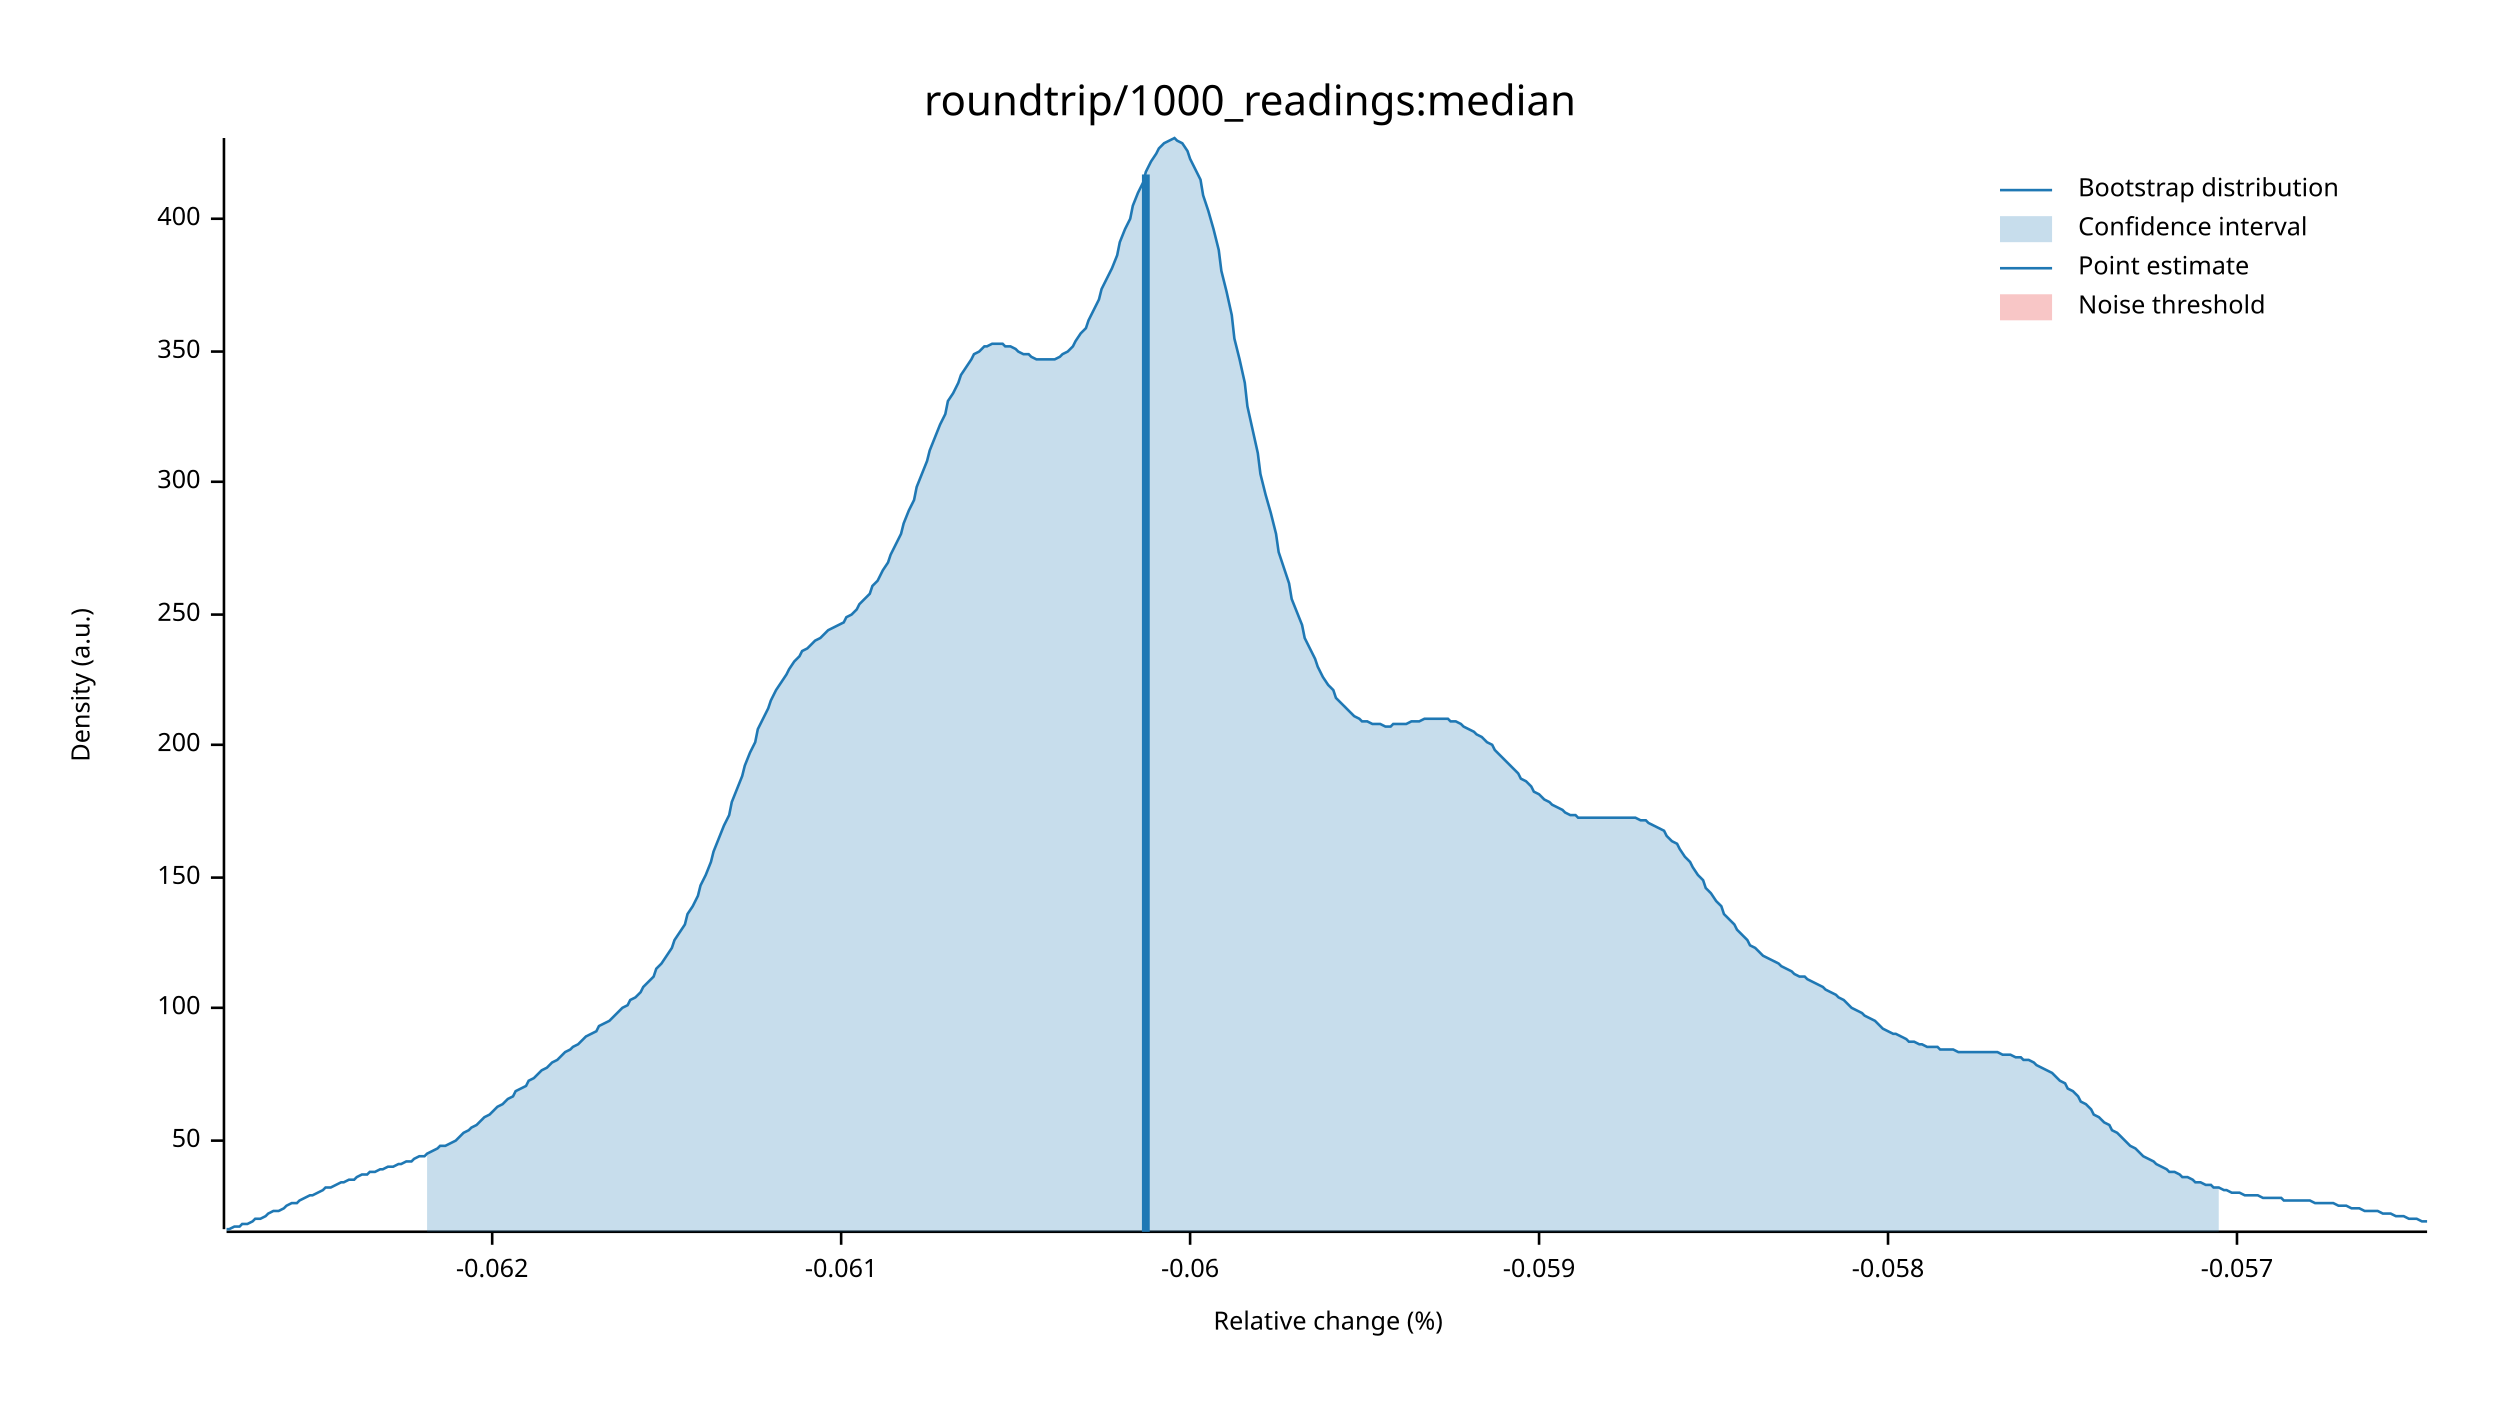
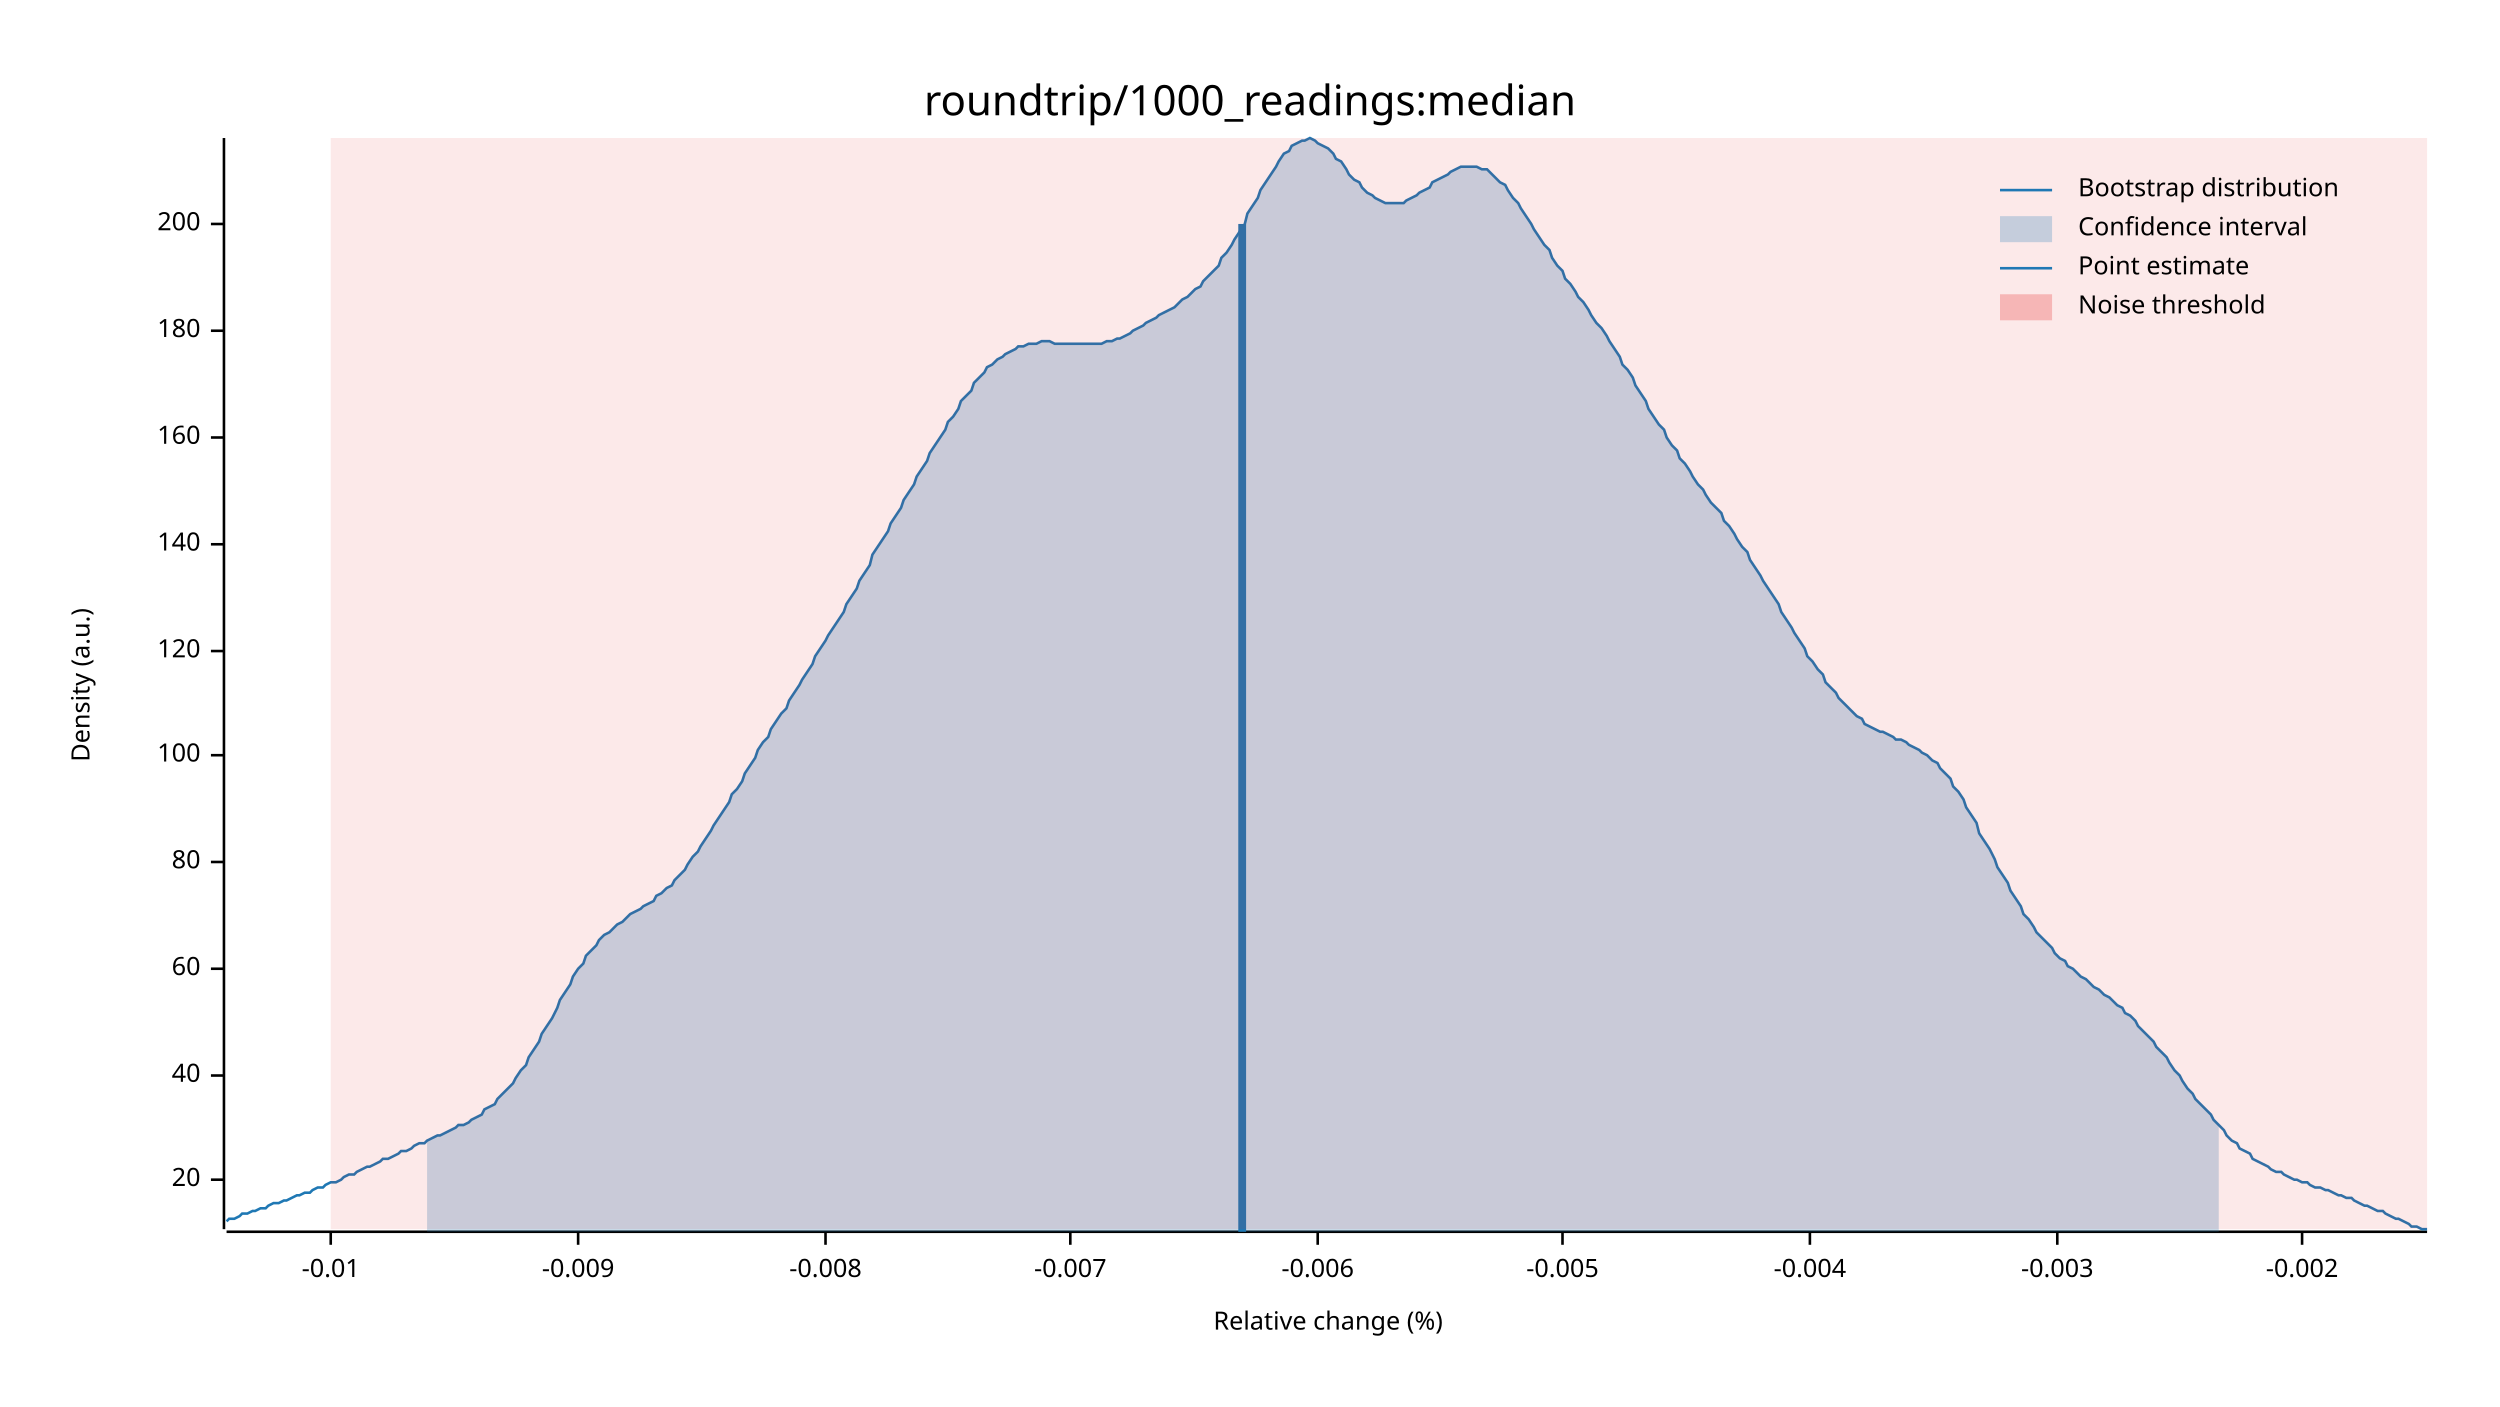
<svg xmlns="http://www.w3.org/2000/svg" width="960" height="540" viewBox="0 0 960 540">
  <text x="480" y="32" dy="0.76em" text-anchor="middle" font-family="sans-serif" font-size="16.129" opacity="1" fill="#000000">
roundtrip/1000_readings:median
</text>
  <text x="27" y="263" dy="0.76em" text-anchor="middle" font-family="sans-serif" font-size="9.677" opacity="1" fill="#000000" transform="rotate(270, 27, 263)">
Density (a.u.)
</text>
  <text x="510" y="513" dy="-0.5ex" text-anchor="middle" font-family="sans-serif" font-size="9.677" opacity="1" fill="#000000">
Relative change (%)
</text>
  <polyline fill="none" opacity="1" stroke="#000000" stroke-width="1" points="86,53 86,472 " />
-   <text x="77" y="438" dy="0.5ex" text-anchor="end" font-family="sans-serif" font-size="9.677" opacity="1" fill="#000000">
- 50
+   <text x="77" y="453" dy="0.5ex" text-anchor="end" font-family="sans-serif" font-size="9.677" opacity="1" fill="#000000">
+ 20
</text>
-   <polyline fill="none" opacity="1" stroke="#000000" stroke-width="1" points="81,438 86,438 " />
-   <text x="77" y="387" dy="0.5ex" text-anchor="end" font-family="sans-serif" font-size="9.677" opacity="1" fill="#000000">
+   <polyline fill="none" opacity="1" stroke="#000000" stroke-width="1" points="81,453 86,453 " />
+   <text x="77" y="413" dy="0.5ex" text-anchor="end" font-family="sans-serif" font-size="9.677" opacity="1" fill="#000000">
+ 40
+ </text>
+   <polyline fill="none" opacity="1" stroke="#000000" stroke-width="1" points="81,413 86,413 " />
+   <text x="77" y="372" dy="0.5ex" text-anchor="end" font-family="sans-serif" font-size="9.677" opacity="1" fill="#000000">
+ 60
+ </text>
+   <polyline fill="none" opacity="1" stroke="#000000" stroke-width="1" points="81,372 86,372 " />
+   <text x="77" y="331" dy="0.5ex" text-anchor="end" font-family="sans-serif" font-size="9.677" opacity="1" fill="#000000">
+ 80
+ </text>
+   <polyline fill="none" opacity="1" stroke="#000000" stroke-width="1" points="81,331 86,331 " />
+   <text x="77" y="290" dy="0.5ex" text-anchor="end" font-family="sans-serif" font-size="9.677" opacity="1" fill="#000000">
100
</text>
-   <polyline fill="none" opacity="1" stroke="#000000" stroke-width="1" points="81,387 86,387 " />
-   <text x="77" y="337" dy="0.5ex" text-anchor="end" font-family="sans-serif" font-size="9.677" opacity="1" fill="#000000">
- 150
+   <polyline fill="none" opacity="1" stroke="#000000" stroke-width="1" points="81,290 86,290 " />
+   <text x="77" y="250" dy="0.5ex" text-anchor="end" font-family="sans-serif" font-size="9.677" opacity="1" fill="#000000">
+ 120
</text>
-   <polyline fill="none" opacity="1" stroke="#000000" stroke-width="1" points="81,337 86,337 " />
-   <text x="77" y="286" dy="0.5ex" text-anchor="end" font-family="sans-serif" font-size="9.677" opacity="1" fill="#000000">
+   <polyline fill="none" opacity="1" stroke="#000000" stroke-width="1" points="81,250 86,250 " />
+   <text x="77" y="209" dy="0.5ex" text-anchor="end" font-family="sans-serif" font-size="9.677" opacity="1" fill="#000000">
+ 140
+ </text>
+   <polyline fill="none" opacity="1" stroke="#000000" stroke-width="1" points="81,209 86,209 " />
+   <text x="77" y="168" dy="0.5ex" text-anchor="end" font-family="sans-serif" font-size="9.677" opacity="1" fill="#000000">
+ 160
+ </text>
+   <polyline fill="none" opacity="1" stroke="#000000" stroke-width="1" points="81,168 86,168 " />
+   <text x="77" y="127" dy="0.5ex" text-anchor="end" font-family="sans-serif" font-size="9.677" opacity="1" fill="#000000">
+ 180
+ </text>
+   <polyline fill="none" opacity="1" stroke="#000000" stroke-width="1" points="81,127 86,127 " />
+   <text x="77" y="86" dy="0.5ex" text-anchor="end" font-family="sans-serif" font-size="9.677" opacity="1" fill="#000000">
200
</text>
-   <polyline fill="none" opacity="1" stroke="#000000" stroke-width="1" points="81,286 86,286 " />
-   <text x="77" y="236" dy="0.5ex" text-anchor="end" font-family="sans-serif" font-size="9.677" opacity="1" fill="#000000">
- 250
+   <polyline fill="none" opacity="1" stroke="#000000" stroke-width="1" points="81,86 86,86 " />
+   <polyline fill="none" opacity="1" stroke="#000000" stroke-width="1" points="87,473 932,473 " />
+   <text x="127" y="483" dy="0.76em" text-anchor="middle" font-family="sans-serif" font-size="9.677" opacity="1" fill="#000000">
+ -0.01
</text>
-   <polyline fill="none" opacity="1" stroke="#000000" stroke-width="1" points="81,236 86,236 " />
-   <text x="77" y="185" dy="0.5ex" text-anchor="end" font-family="sans-serif" font-size="9.677" opacity="1" fill="#000000">
- 300
+   <polyline fill="none" opacity="1" stroke="#000000" stroke-width="1" points="127,473 127,478 " />
+   <text x="222" y="483" dy="0.76em" text-anchor="middle" font-family="sans-serif" font-size="9.677" opacity="1" fill="#000000">
+ -0.009
</text>
-   <polyline fill="none" opacity="1" stroke="#000000" stroke-width="1" points="81,185 86,185 " />
-   <text x="77" y="135" dy="0.5ex" text-anchor="end" font-family="sans-serif" font-size="9.677" opacity="1" fill="#000000">
- 350
+   <polyline fill="none" opacity="1" stroke="#000000" stroke-width="1" points="222,473 222,478 " />
+   <text x="317" y="483" dy="0.76em" text-anchor="middle" font-family="sans-serif" font-size="9.677" opacity="1" fill="#000000">
+ -0.008
</text>
-   <polyline fill="none" opacity="1" stroke="#000000" stroke-width="1" points="81,135 86,135 " />
-   <text x="77" y="84" dy="0.5ex" text-anchor="end" font-family="sans-serif" font-size="9.677" opacity="1" fill="#000000">
- 400
+   <polyline fill="none" opacity="1" stroke="#000000" stroke-width="1" points="317,473 317,478 " />
+   <text x="411" y="483" dy="0.76em" text-anchor="middle" font-family="sans-serif" font-size="9.677" opacity="1" fill="#000000">
+ -0.007
</text>
-   <polyline fill="none" opacity="1" stroke="#000000" stroke-width="1" points="81,84 86,84 " />
-   <polyline fill="none" opacity="1" stroke="#000000" stroke-width="1" points="87,473 932,473 " />
-   <text x="189" y="483" dy="0.76em" text-anchor="middle" font-family="sans-serif" font-size="9.677" opacity="1" fill="#000000">
- -0.062
+   <polyline fill="none" opacity="1" stroke="#000000" stroke-width="1" points="411,473 411,478 " />
+   <text x="506" y="483" dy="0.76em" text-anchor="middle" font-family="sans-serif" font-size="9.677" opacity="1" fill="#000000">
+ -0.006
</text>
-   <polyline fill="none" opacity="1" stroke="#000000" stroke-width="1" points="189,473 189,478 " />
-   <text x="323" y="483" dy="0.76em" text-anchor="middle" font-family="sans-serif" font-size="9.677" opacity="1" fill="#000000">
- -0.061
+   <polyline fill="none" opacity="1" stroke="#000000" stroke-width="1" points="506,473 506,478 " />
+   <text x="600" y="483" dy="0.76em" text-anchor="middle" font-family="sans-serif" font-size="9.677" opacity="1" fill="#000000">
+ -0.005
</text>
-   <polyline fill="none" opacity="1" stroke="#000000" stroke-width="1" points="323,473 323,478 " />
-   <text x="457" y="483" dy="0.76em" text-anchor="middle" font-family="sans-serif" font-size="9.677" opacity="1" fill="#000000">
- -0.06
+   <polyline fill="none" opacity="1" stroke="#000000" stroke-width="1" points="600,473 600,478 " />
+   <text x="695" y="483" dy="0.76em" text-anchor="middle" font-family="sans-serif" font-size="9.677" opacity="1" fill="#000000">
+ -0.004
</text>
-   <polyline fill="none" opacity="1" stroke="#000000" stroke-width="1" points="457,473 457,478 " />
-   <text x="591" y="483" dy="0.76em" text-anchor="middle" font-family="sans-serif" font-size="9.677" opacity="1" fill="#000000">
- -0.059
+   <polyline fill="none" opacity="1" stroke="#000000" stroke-width="1" points="695,473 695,478 " />
+   <text x="790" y="483" dy="0.76em" text-anchor="middle" font-family="sans-serif" font-size="9.677" opacity="1" fill="#000000">
+ -0.003
</text>
-   <polyline fill="none" opacity="1" stroke="#000000" stroke-width="1" points="591,473 591,478 " />
-   <text x="725" y="483" dy="0.76em" text-anchor="middle" font-family="sans-serif" font-size="9.677" opacity="1" fill="#000000">
- -0.058
+   <polyline fill="none" opacity="1" stroke="#000000" stroke-width="1" points="790,473 790,478 " />
+   <text x="884" y="483" dy="0.76em" text-anchor="middle" font-family="sans-serif" font-size="9.677" opacity="1" fill="#000000">
+ -0.002
</text>
-   <polyline fill="none" opacity="1" stroke="#000000" stroke-width="1" points="725,473 725,478 " />
-   <text x="859" y="483" dy="0.76em" text-anchor="middle" font-family="sans-serif" font-size="9.677" opacity="1" fill="#000000">
- -0.057
- </text>
-   <polyline fill="none" opacity="1" stroke="#000000" stroke-width="1" points="859,473 859,478 " />
-   <polyline fill="none" opacity="1" stroke="#1F78B4" stroke-width="1" points="87,472 88,472 90,471 92,471 93,470 95,470 97,469 98,468 100,468 102,467 103,466 105,465 107,465 109,464 110,463 112,462 114,462 115,461 117,460 119,459 120,459 122,458 124,457 125,456 127,456 129,455 131,454 132,454 134,453 136,453 137,452 139,451 141,451 142,450 144,450 146,449 147,449 149,448 151,448 153,447 154,447 156,446 158,446 159,445 161,444 163,444 164,443 166,442 168,441 169,440 171,440 173,439 175,438 176,437 178,435 180,434 181,433 183,432 185,430 186,429 188,428 190,426 191,425 193,424 195,422 197,421 198,419 200,418 202,417 203,415 205,414 207,412 208,411 210,410 212,408 214,407 215,406 217,404 219,403 220,402 222,401 224,399 225,398 227,397 229,396 230,394 232,393 234,392 236,390 237,389 239,387 241,386 242,384 244,383 246,381 247,379 249,377 251,375 252,372 254,370 256,367 258,364 259,361 261,358 263,355 264,351 266,348 268,344 269,340 271,336 273,331 274,327 276,322 278,317 280,313 281,308 283,303 285,298 286,294 288,289 290,285 291,280 293,276 295,272 296,269 298,265 300,262 302,259 303,257 305,254 307,252 308,250 310,249 312,247 313,246 315,245 317,243 318,242 320,241 322,240 324,239 325,237 327,236 329,234 330,232 332,230 334,228 335,225 337,223 339,219 341,216 342,213 344,209 346,205 347,201 349,196 351,192 352,187 354,182 356,177 357,173 359,168 361,163 363,159 364,154 366,151 368,147 369,144 371,141 373,138 374,136 376,135 378,133 379,133 381,132 383,132 385,132 386,133 388,133 390,134 391,135 393,136 395,136 396,137 398,138 400,138 401,138 403,138 405,138 407,137 408,136 410,135 412,133 413,131 415,128 417,126 418,123 420,119 422,115 423,111 425,107 427,103 429,98 430,93 432,88 434,84 435,79 437,74 439,70 440,66 442,62 444,59 445,57 447,55 449,54 451,53 452,54 454,55 456,58 457,61 459,65 461,69 462,75 464,81 466,88 468,96 469,104 471,112 473,121 474,130 476,138 478,147 479,156 481,165 483,174 484,182 486,190 488,197 490,205 491,212 493,218 495,224 496,230 498,235 500,240 501,245 503,249 505,253 506,256 508,260 510,263 512,265 513,268 515,270 517,272 518,273 520,275 522,276 523,277 525,277 527,278 528,278 530,278 532,279 534,279 535,278 537,278 539,278 540,278 542,277 544,277 545,277 547,276 549,276 550,276 552,276 554,276 556,276 557,277 559,277 561,278 562,279 564,280 566,281 567,282 569,283 571,285 573,286 574,288 576,290 578,292 579,293 581,295 583,297 584,299 586,300 588,302 589,304 591,305 593,307 595,308 596,309 598,310 600,311 601,312 603,313 605,313 606,314 608,314 610,314 611,314 613,314 615,314 617,314 618,314 620,314 622,314 623,314 625,314 627,314 628,314 630,315 632,315 633,316 635,317 637,318 639,319 640,321 642,323 644,324 645,326 647,329 649,331 650,333 652,336 654,338 655,341 657,343 659,346 661,348 662,351 664,353 666,355 667,357 669,359 671,361 672,363 674,364 676,366 677,367 679,368 681,369 683,370 684,371 686,372 688,373 689,374 691,375 693,375 694,376 696,377 698,378 700,379 701,380 703,381 705,382 706,383 708,384 710,386 711,387 713,388 715,389 716,390 718,391 720,392 722,394 723,395 725,396 727,397 728,397 730,398 732,399 733,400 735,400 737,401 738,401 740,402 742,402 744,402 745,403 747,403 749,403 750,403 752,404 754,404 755,404 757,404 759,404 760,404 762,404 764,404 766,404 767,404 769,405 771,405 772,405 774,406 776,406 777,407 779,407 781,408 782,409 784,410 786,411 788,412 789,413 791,415 793,416 794,418 796,419 798,421 799,423 801,424 803,426 804,428 806,429 808,431 810,432 811,434 813,435 815,437 816,438 818,440 820,441 821,442 823,444 825,445 827,446 828,447 830,448 832,449 833,450 835,450 837,451 838,452 840,452 842,453 843,454 845,454 847,455 849,455 850,456 852,456 854,457 855,457 857,458 859,458 860,458 862,459 864,459 865,459 867,459 869,460 871,460 872,460 874,460 876,460 877,461 879,461 881,461 882,461 884,461 886,461 887,461 889,462 891,462 893,462 894,462 896,462 898,463 899,463 901,463 903,464 904,464 906,464 908,465 909,465 911,465 913,465 915,466 916,466 918,466 920,467 921,467 923,467 925,468 926,468 928,468 930,469 932,469 " />
-   <polygon opacity="0.25" fill="#1F78B4" points="164,443 166,442 168,441 169,440 171,440 173,439 175,438 176,437 178,435 180,434 181,433 183,432 185,430 186,429 188,428 190,426 191,425 193,424 195,422 197,421 198,419 200,418 202,417 203,415 205,414 207,412 208,411 210,410 212,408 214,407 215,406 217,404 219,403 220,402 222,401 224,399 225,398 227,397 229,396 230,394 232,393 234,392 236,390 237,389 239,387 241,386 242,384 244,383 246,381 247,379 249,377 251,375 252,372 254,370 256,367 258,364 259,361 261,358 263,355 264,351 266,348 268,344 269,340 271,336 273,331 274,327 276,322 278,317 280,313 281,308 283,303 285,298 286,294 288,289 290,285 291,280 293,276 295,272 296,269 298,265 300,262 302,259 303,257 305,254 307,252 308,250 310,249 312,247 313,246 315,245 317,243 318,242 320,241 322,240 324,239 325,237 327,236 329,234 330,232 332,230 334,228 335,225 337,223 339,219 341,216 342,213 344,209 346,205 347,201 349,196 351,192 352,187 354,182 356,177 357,173 359,168 361,163 363,159 364,154 366,151 368,147 369,144 371,141 373,138 374,136 376,135 378,133 379,133 381,132 383,132 385,132 386,133 388,133 390,134 391,135 393,136 395,136 396,137 398,138 400,138 401,138 403,138 405,138 407,137 408,136 410,135 412,133 413,131 415,128 417,126 418,123 420,119 422,115 423,111 425,107 427,103 429,98 430,93 432,88 434,84 435,79 437,74 439,70 440,66 442,62 444,59 445,57 447,55 449,54 451,53 452,54 454,55 456,58 457,61 459,65 461,69 462,75 464,81 466,88 468,96 469,104 471,112 473,121 474,130 476,138 478,147 479,156 481,165 483,174 484,182 486,190 488,197 490,205 491,212 493,218 495,224 496,230 498,235 500,240 501,245 503,249 505,253 506,256 508,260 510,263 512,265 513,268 515,270 517,272 518,273 520,275 522,276 523,277 525,277 527,278 528,278 530,278 532,279 534,279 535,278 537,278 539,278 540,278 542,277 544,277 545,277 547,276 549,276 550,276 552,276 554,276 556,276 557,277 559,277 561,278 562,279 564,280 566,281 567,282 569,283 571,285 573,286 574,288 576,290 578,292 579,293 581,295 583,297 584,299 586,300 588,302 589,304 591,305 593,307 595,308 596,309 598,310 600,311 601,312 603,313 605,313 606,314 608,314 610,314 611,314 613,314 615,314 617,314 618,314 620,314 622,314 623,314 625,314 627,314 628,314 630,315 632,315 633,316 635,317 637,318 639,319 640,321 642,323 644,324 645,326 647,329 649,331 650,333 652,336 654,338 655,341 657,343 659,346 661,348 662,351 664,353 666,355 667,357 669,359 671,361 672,363 674,364 676,366 677,367 679,368 681,369 683,370 684,371 686,372 688,373 689,374 691,375 693,375 694,376 696,377 698,378 700,379 701,380 703,381 705,382 706,383 708,384 710,386 711,387 713,388 715,389 716,390 718,391 720,392 722,394 723,395 725,396 727,397 728,397 730,398 732,399 733,400 735,400 737,401 738,401 740,402 742,402 744,402 745,403 747,403 749,403 750,403 752,404 754,404 755,404 757,404 759,404 760,404 762,404 764,404 766,404 767,404 769,405 771,405 772,405 774,406 776,406 777,407 779,407 781,408 782,409 784,410 786,411 788,412 789,413 791,415 793,416 794,418 796,419 798,421 799,423 801,424 803,426 804,428 806,429 808,431 810,432 811,434 813,435 815,437 816,438 818,440 820,441 821,442 823,444 825,445 827,446 828,447 830,448 832,449 833,450 835,450 837,451 838,452 840,452 842,453 843,454 845,454 847,455 849,455 850,456 852,456 852,473 164,473 " />
-   <polyline fill="none" opacity="1" stroke="#1F78B4" stroke-width="3" points="440,473 440,67 " />
-   <rect x="509" y="53" width="0" height="419" opacity="0.1" fill="#E31A1C" stroke="none" />
+   <polyline fill="none" opacity="1" stroke="#000000" stroke-width="1" points="884,473 884,478 " />
+   <polyline fill="none" opacity="1" stroke="#1F78B4" stroke-width="1" points="87,469 88,468 90,468 92,467 93,466 95,466 97,465 98,465 100,464 102,464 103,463 105,462 107,462 109,461 110,461 112,460 114,459 115,459 117,458 119,458 120,457 122,456 124,456 125,455 127,454 129,454 131,453 132,452 134,451 136,451 137,450 139,449 141,448 142,448 144,447 146,446 147,445 149,445 151,444 153,443 154,442 156,442 158,441 159,440 161,439 163,439 164,438 166,437 168,436 169,436 171,435 173,434 175,433 176,432 178,432 180,431 181,430 183,429 185,428 186,426 188,425 190,424 191,422 193,420 195,418 197,416 198,414 200,411 202,409 203,406 205,403 207,400 208,397 210,394 212,391 214,387 215,384 217,381 219,378 220,375 222,372 224,370 225,367 227,365 229,363 230,361 232,359 234,358 236,356 237,355 239,354 241,352 242,351 244,350 246,349 247,348 249,347 251,346 252,344 254,343 256,341 258,340 259,338 261,336 263,334 264,332 266,329 268,327 269,325 271,322 273,319 274,317 276,314 278,311 280,308 281,305 283,303 285,300 286,297 288,294 290,291 291,288 293,285 295,283 296,280 298,277 300,274 302,272 303,269 305,266 307,263 308,261 310,258 312,255 313,252 315,249 317,246 318,244 320,241 322,238 324,235 325,232 327,229 329,226 330,223 332,220 334,217 335,213 337,210 339,207 341,204 342,201 344,198 346,195 347,192 349,189 351,186 352,183 354,180 356,177 357,174 359,171 361,168 363,165 364,162 366,160 368,157 369,154 371,152 373,150 374,147 376,145 378,143 379,141 381,140 383,138 385,137 386,136 388,135 390,134 391,133 393,133 395,132 396,132 398,132 400,131 401,131 403,131 405,132 407,132 408,132 410,132 412,132 413,132 415,132 417,132 418,132 420,132 422,132 423,132 425,131 427,131 429,130 430,130 432,129 434,128 435,127 437,126 439,125 440,124 442,123 444,122 445,121 447,120 449,119 451,118 452,117 454,115 456,114 457,113 459,111 461,110 462,108 464,106 466,104 468,102 469,99 471,97 473,94 474,92 476,89 478,86 479,82 481,79 483,76 484,73 486,70 488,67 490,64 491,62 493,59 495,58 496,56 498,55 500,54 501,54 503,53 505,54 506,55 508,56 510,57 512,59 513,61 515,62 517,65 518,67 520,69 522,70 523,72 525,74 527,75 528,76 530,77 532,78 534,78 535,78 537,78 539,78 540,77 542,76 544,75 545,74 547,73 549,72 550,70 552,69 554,68 556,67 557,66 559,65 561,64 562,64 564,64 566,64 567,64 569,65 571,65 573,67 574,68 576,70 578,71 579,73 581,76 583,78 584,80 586,83 588,86 589,88 591,91 593,94 595,96 596,99 598,102 600,104 601,107 603,109 605,112 606,114 608,116 610,119 611,121 613,124 615,126 617,129 618,131 620,134 622,137 623,140 625,142 627,145 628,148 630,151 632,154 633,157 635,160 637,163 639,165 640,168 642,171 644,173 645,176 647,178 649,181 650,183 652,186 654,188 655,190 657,193 659,195 661,197 662,200 664,202 666,205 667,207 669,210 671,212 672,215 674,218 676,221 677,223 679,226 681,229 683,232 684,235 686,238 688,241 689,243 691,246 693,249 694,252 696,254 698,257 700,259 701,262 703,264 705,266 706,268 708,270 710,272 711,273 713,275 715,276 716,278 718,279 720,280 722,281 723,281 725,282 727,283 728,284 730,284 732,285 733,286 735,287 737,288 738,289 740,290 742,292 744,293 745,295 747,297 749,299 750,302 752,304 754,307 755,310 757,313 759,316 760,320 762,323 764,326 766,330 767,333 769,336 771,339 772,342 774,345 776,348 777,351 779,353 781,356 782,358 784,360 786,362 788,364 789,366 791,368 793,369 794,371 796,372 798,374 799,375 801,376 803,378 804,379 806,380 808,382 810,383 811,384 813,386 815,387 816,389 818,390 820,392 821,394 823,396 825,398 827,400 828,402 830,404 832,406 833,408 835,411 837,413 838,415 840,418 842,420 843,422 845,424 847,426 849,428 850,430 852,432 854,434 855,436 857,438 859,439 860,441 862,442 864,443 865,445 867,446 869,447 871,448 872,449 874,450 876,450 877,451 879,452 881,453 882,453 884,454 886,454 887,455 889,456 891,456 893,457 894,457 896,458 898,459 899,459 901,460 903,460 904,461 906,462 908,463 909,463 911,464 913,465 915,465 916,466 918,467 920,468 921,468 923,469 925,470 926,471 928,471 930,472 932,472 " />
+   <polygon opacity="0.25" fill="#1F78B4" points="164,438 166,437 168,436 169,436 171,435 173,434 175,433 176,432 178,432 180,431 181,430 183,429 185,428 186,426 188,425 190,424 191,422 193,420 195,418 197,416 198,414 200,411 202,409 203,406 205,403 207,400 208,397 210,394 212,391 214,387 215,384 217,381 219,378 220,375 222,372 224,370 225,367 227,365 229,363 230,361 232,359 234,358 236,356 237,355 239,354 241,352 242,351 244,350 246,349 247,348 249,347 251,346 252,344 254,343 256,341 258,340 259,338 261,336 263,334 264,332 266,329 268,327 269,325 271,322 273,319 274,317 276,314 278,311 280,308 281,305 283,303 285,300 286,297 288,294 290,291 291,288 293,285 295,283 296,280 298,277 300,274 302,272 303,269 305,266 307,263 308,261 310,258 312,255 313,252 315,249 317,246 318,244 320,241 322,238 324,235 325,232 327,229 329,226 330,223 332,220 334,217 335,213 337,210 339,207 341,204 342,201 344,198 346,195 347,192 349,189 351,186 352,183 354,180 356,177 357,174 359,171 361,168 363,165 364,162 366,160 368,157 369,154 371,152 373,150 374,147 376,145 378,143 379,141 381,140 383,138 385,137 386,136 388,135 390,134 391,133 393,133 395,132 396,132 398,132 400,131 401,131 403,131 405,132 407,132 408,132 410,132 412,132 413,132 415,132 417,132 418,132 420,132 422,132 423,132 425,131 427,131 429,130 430,130 432,129 434,128 435,127 437,126 439,125 440,124 442,123 444,122 445,121 447,120 449,119 451,118 452,117 454,115 456,114 457,113 459,111 461,110 462,108 464,106 466,104 468,102 469,99 471,97 473,94 474,92 476,89 478,86 479,82 481,79 483,76 484,73 486,70 488,67 490,64 491,62 493,59 495,58 496,56 498,55 500,54 501,54 503,53 505,54 506,55 508,56 510,57 512,59 513,61 515,62 517,65 518,67 520,69 522,70 523,72 525,74 527,75 528,76 530,77 532,78 534,78 535,78 537,78 539,78 540,77 542,76 544,75 545,74 547,73 549,72 550,70 552,69 554,68 556,67 557,66 559,65 561,64 562,64 564,64 566,64 567,64 569,65 571,65 573,67 574,68 576,70 578,71 579,73 581,76 583,78 584,80 586,83 588,86 589,88 591,91 593,94 595,96 596,99 598,102 600,104 601,107 603,109 605,112 606,114 608,116 610,119 611,121 613,124 615,126 617,129 618,131 620,134 622,137 623,140 625,142 627,145 628,148 630,151 632,154 633,157 635,160 637,163 639,165 640,168 642,171 644,173 645,176 647,178 649,181 650,183 652,186 654,188 655,190 657,193 659,195 661,197 662,200 664,202 666,205 667,207 669,210 671,212 672,215 674,218 676,221 677,223 679,226 681,229 683,232 684,235 686,238 688,241 689,243 691,246 693,249 694,252 696,254 698,257 700,259 701,262 703,264 705,266 706,268 708,270 710,272 711,273 713,275 715,276 716,278 718,279 720,280 722,281 723,281 725,282 727,283 728,284 730,284 732,285 733,286 735,287 737,288 738,289 740,290 742,292 744,293 745,295 747,297 749,299 750,302 752,304 754,307 755,310 757,313 759,316 760,320 762,323 764,326 766,330 767,333 769,336 771,339 772,342 774,345 776,348 777,351 779,353 781,356 782,358 784,360 786,362 788,364 789,366 791,368 793,369 794,371 796,372 798,374 799,375 801,376 803,378 804,379 806,380 808,382 810,383 811,384 813,386 815,387 816,389 818,390 820,392 821,394 823,396 825,398 827,400 828,402 830,404 832,406 833,408 835,411 837,413 838,415 840,418 842,420 843,422 845,424 847,426 849,428 850,430 852,432 852,473 164,473 " />
+   <polyline fill="none" opacity="1" stroke="#1F78B4" stroke-width="3" points="477,473 477,86 " />
+   <rect x="127" y="53" width="805" height="419" opacity="0.1" fill="#E31A1C" stroke="none" />
  <text x="798" y="68" dy="0.76em" text-anchor="start" font-family="sans-serif" font-size="9.677" opacity="1" fill="#000000">
Bootstrap distribution
</text>
  <text x="798" y="83" dy="0.76em" text-anchor="start" font-family="sans-serif" font-size="9.677" opacity="1" fill="#000000">
Confidence interval
</text>
  <text x="798" y="98" dy="0.76em" text-anchor="start" font-family="sans-serif" font-size="9.677" opacity="1" fill="#000000">
Point estimate
</text>
  <text x="798" y="113" dy="0.76em" text-anchor="start" font-family="sans-serif" font-size="9.677" opacity="1" fill="#000000">
Noise threshold
</text>
  <polyline fill="none" opacity="1" stroke="#1F78B4" stroke-width="1" points="768,73 788,73 " />
  <rect x="768" y="83" width="20" height="10" opacity="0.25" fill="#1F78B4" stroke="none" />
  <polyline fill="none" opacity="1" stroke="#1F78B4" stroke-width="1" points="768,103 788,103 " />
  <rect x="768" y="113" width="20" height="10" opacity="0.25" fill="#E31A1C" stroke="none" />
</svg>
